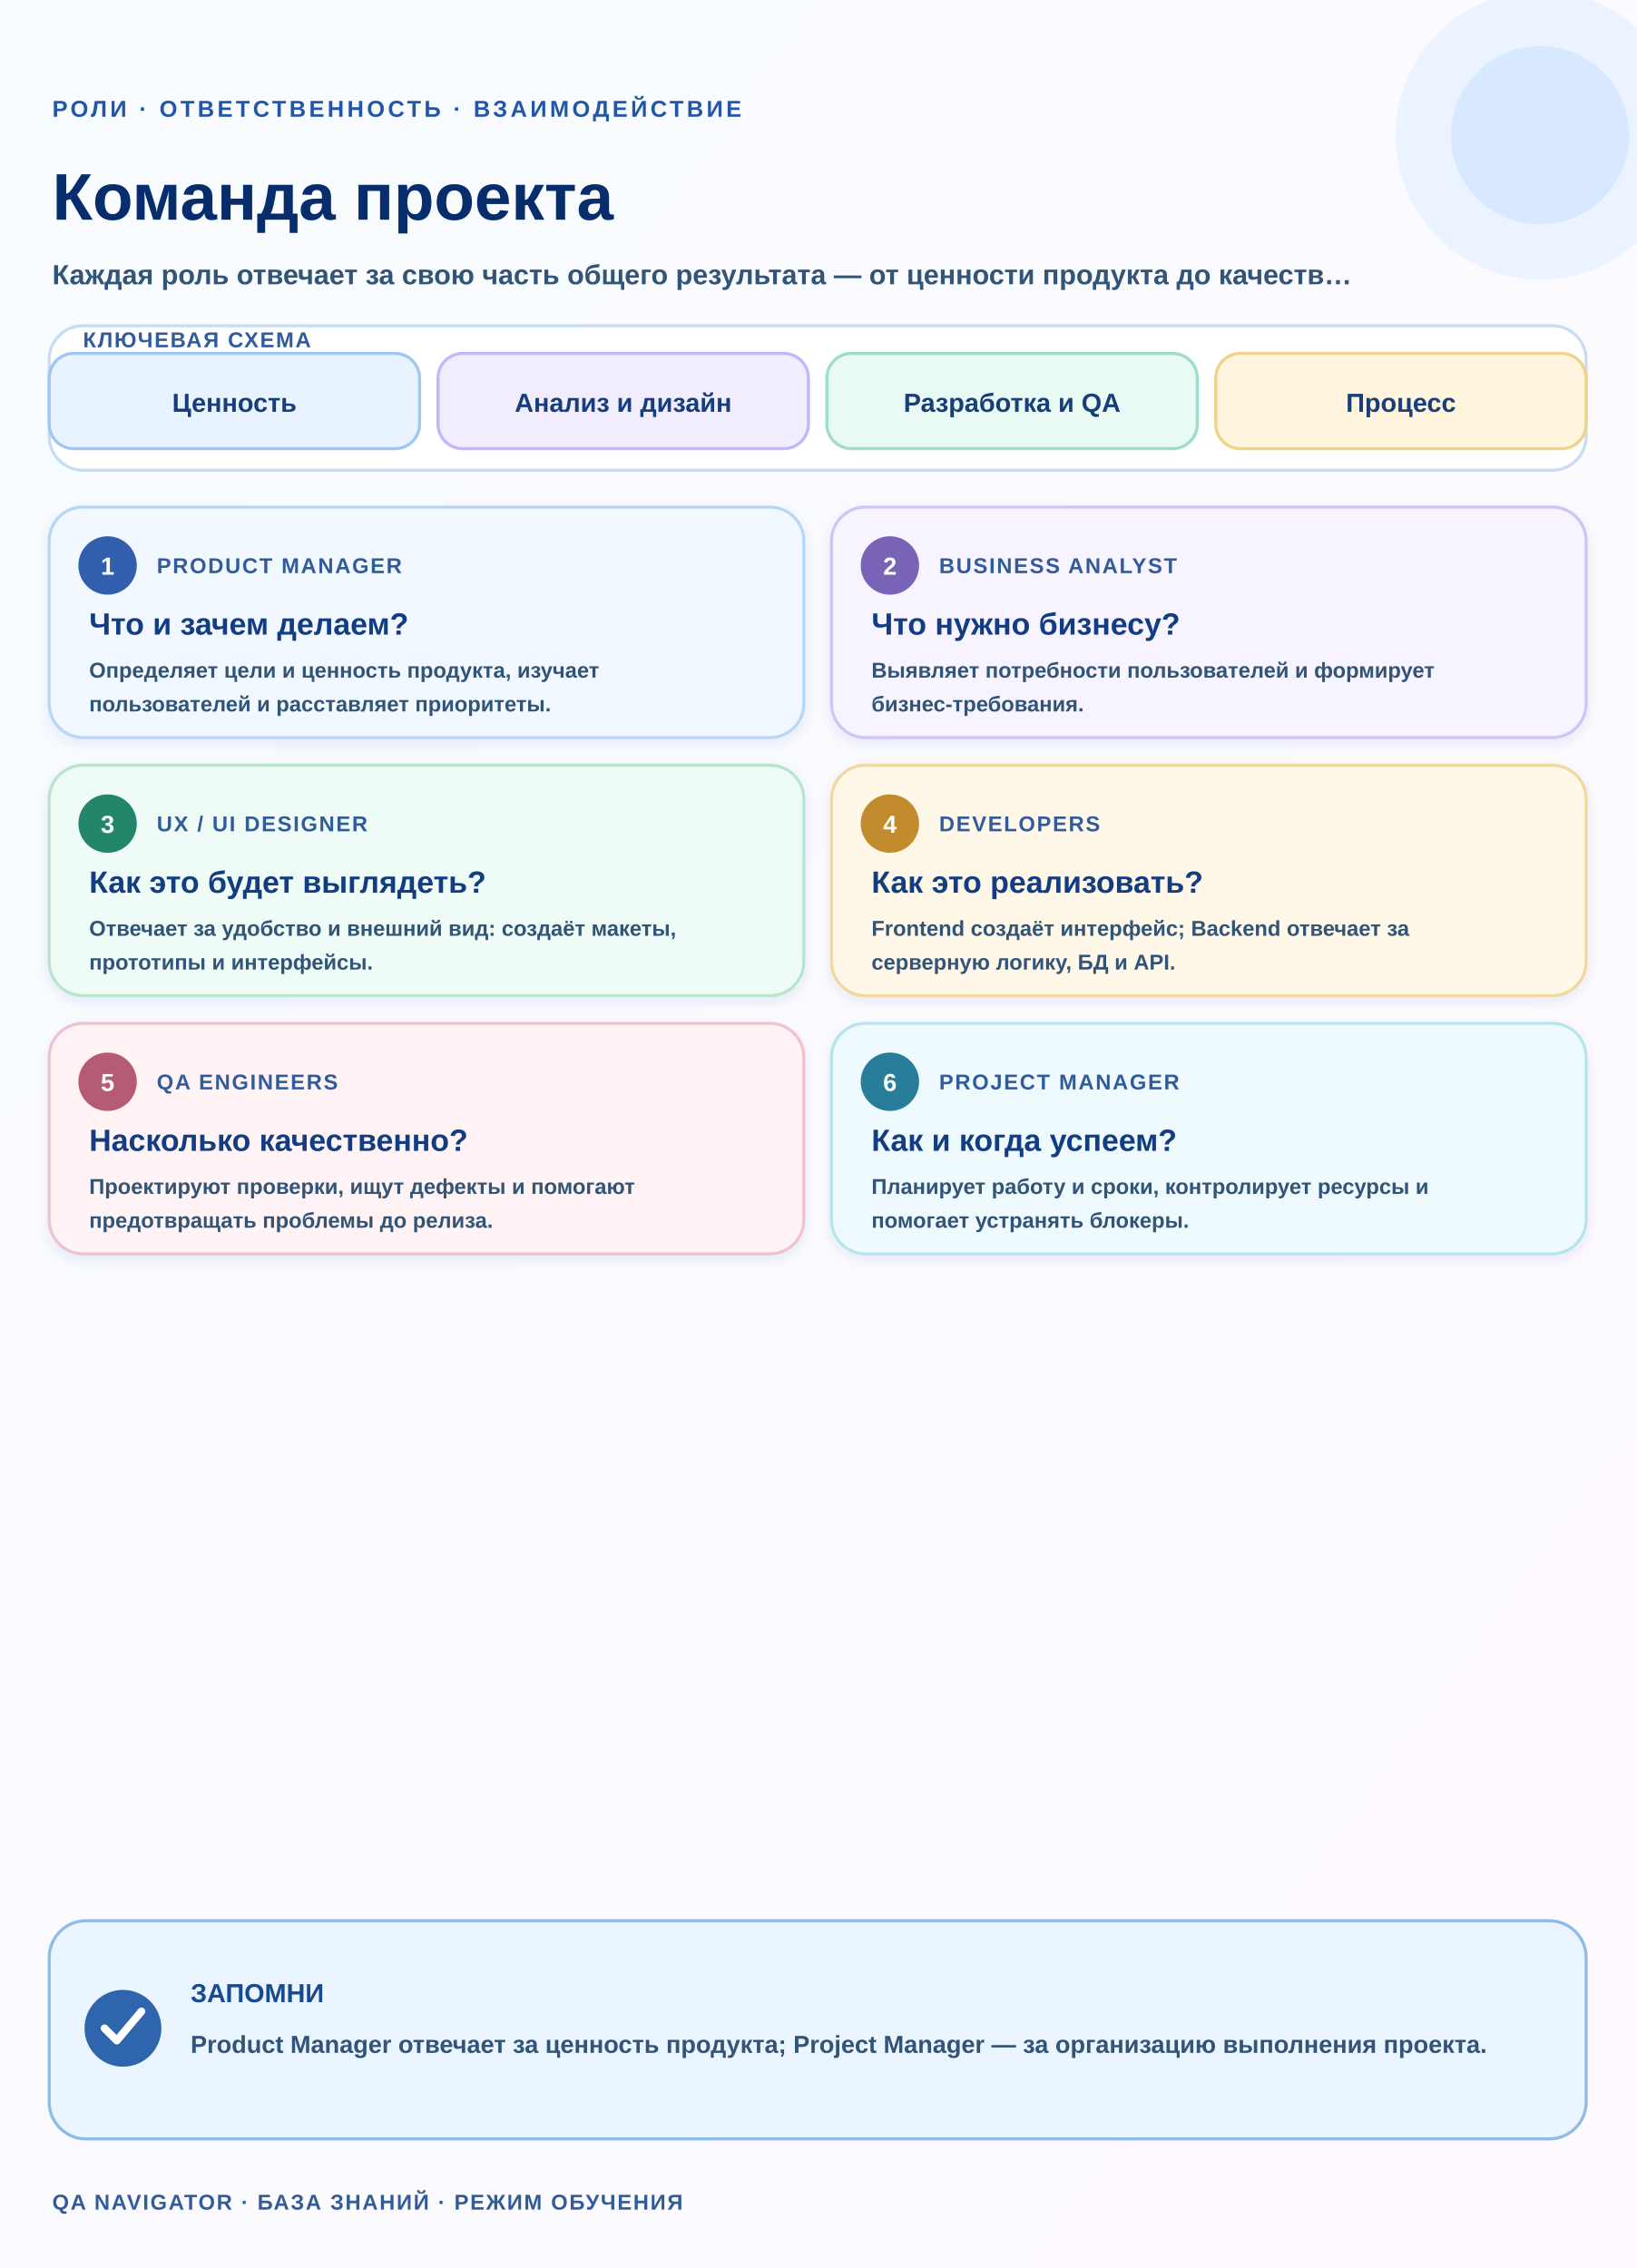
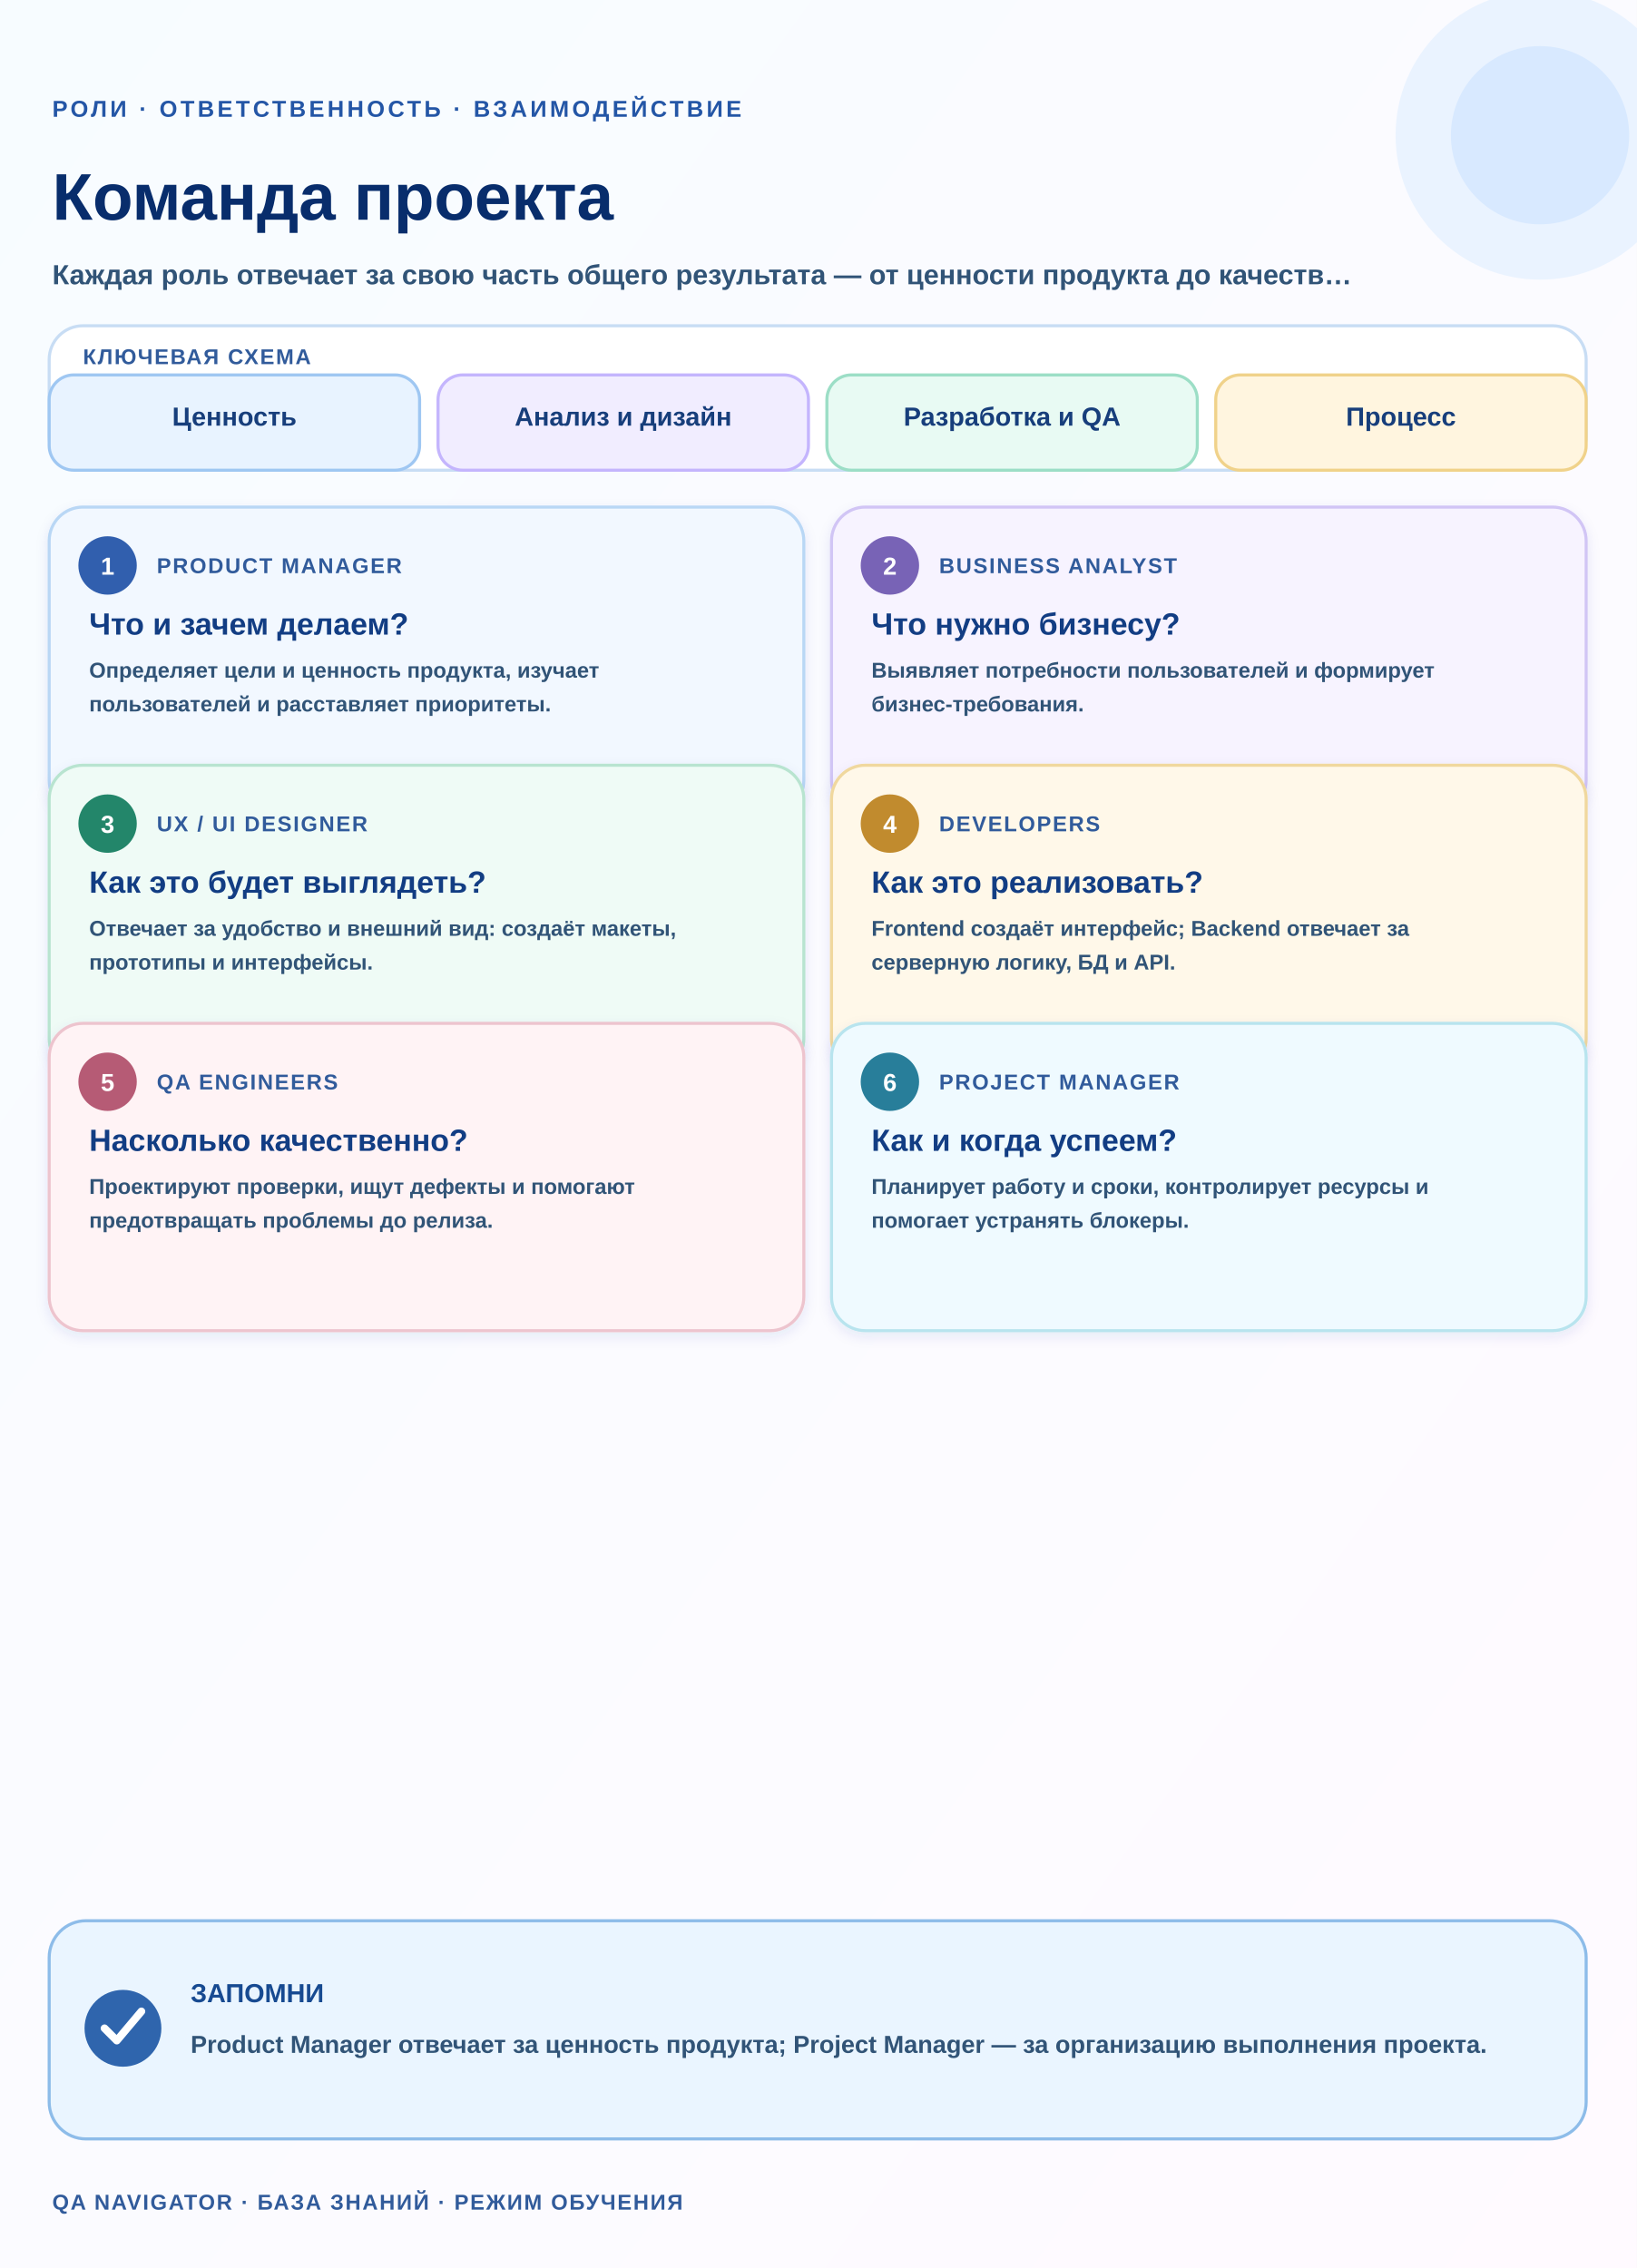
<svg xmlns="http://www.w3.org/2000/svg" viewBox="0 0 1065 1476" preserveAspectRatio="xMidYMin meet" role="img" aria-labelledby="title desc">
  <defs>
    <linearGradient id="paper" x1="0" y1="0" x2="1" y2="1">
      <stop stop-color="#f7fcff" />
      <stop offset="1" stop-color="#fffaff" />
    </linearGradient>
    <filter id="shadow" x="-10%" y="-10%" width="120%" height="120%">
      <feDropShadow dx="0" dy="3" stdDeviation="4" flood-color="#174da1" flood-opacity=".09" />
    </filter>
    <style>
.title{font:800 43px Arial,sans-serif;fill:#082d6c}.tag{font:800 15px Arial,sans-serif;letter-spacing:2px;fill:#2456a6}
.subtitle{font:600 18px Arial,sans-serif;fill:#315477}.flow{font:800 17px Arial,sans-serif;fill:#173e7b}
.eyebrow{font:800 14px Arial,sans-serif;letter-spacing:1px;fill:#315b9b}.heading{font:800 20px Arial,sans-serif;fill:#123d83}
.body{font:600 14px Arial,sans-serif;fill:#315477}.number{font:800 16px Arial,sans-serif;fill:#fff}
.footerTitle{font:800 17px Arial,sans-serif;fill:#174a91}.footer{font:600 16px Arial,sans-serif;fill:#315477}
</style>
  </defs>
  <rect width="1065" height="1476" fill="url(#paper)" />
  <circle cx="1002" cy="88" r="94" fill="#eaf3ff" />
  <circle cx="1002" cy="88" r="58" fill="#d8e9ff" />
  <text x="34" y="76" class="tag">РОЛИ · ОТВЕТСТВЕННОСТЬ · ВЗАИМОДЕЙСТВИЕ</text>
  <text x="34" y="143" class="title">Команда проекта</text>
  <text x="34" y="185" class="subtitle">Каждая роль отвечает за свою часть общего результата — от ценности продукта до качеств…</text>
  <rect x="32" y="212" width="1000" height="94" rx="22" fill="#fff" stroke="#c8ddf4" stroke-width="2" />
-   <text x="54" y="226" class="eyebrow">КЛЮЧЕВАЯ СХЕМА</text>
-   <rect x="32" y="230" width="241" height="62" rx="16" fill="#e8f3ff" stroke="#9fc7f2" stroke-width="2" />
-   <text x="152.5" y="268" text-anchor="middle" class="flow">Ценность</text>
-   <rect x="285" y="230" width="241" height="62" rx="16" fill="#f1edff" stroke="#c4b5fd" stroke-width="2" />
-   <text x="405.5" y="268" text-anchor="middle" class="flow">Анализ и дизайн</text>
-   <rect x="538" y="230" width="241" height="62" rx="16" fill="#e8faf3" stroke="#9cdec6" stroke-width="2" />
-   <text x="658.5" y="268" text-anchor="middle" class="flow">Разработка и QA</text>
-   <rect x="791" y="230" width="241" height="62" rx="16" fill="#fff5df" stroke="#f0d28a" stroke-width="2" />
-   <text x="911.5" y="268" text-anchor="middle" class="flow">Процесс</text>
-   <rect x="32" y="330" width="491" height="150" rx="22" fill="#f2f8ff" stroke="#b9d7f5" stroke-width="2" filter="url(#shadow)" />
+   <text x="54" y="237" class="eyebrow">КЛЮЧЕВАЯ СХЕМА</text>
+   <rect x="32" y="244" width="241" height="62" rx="16" fill="#e8f3ff" stroke="#9fc7f2" stroke-width="2" />
+   <text x="152.5" y="277" text-anchor="middle" class="flow">Ценность</text>
+   <rect x="285" y="244" width="241" height="62" rx="16" fill="#f1edff" stroke="#c4b5fd" stroke-width="2" />
+   <text x="405.5" y="277" text-anchor="middle" class="flow">Анализ и дизайн</text>
+   <rect x="538" y="244" width="241" height="62" rx="16" fill="#e8faf3" stroke="#9cdec6" stroke-width="2" />
+   <text x="658.5" y="277" text-anchor="middle" class="flow">Разработка и QA</text>
+   <rect x="791" y="244" width="241" height="62" rx="16" fill="#fff5df" stroke="#f0d28a" stroke-width="2" />
+   <text x="911.5" y="277" text-anchor="middle" class="flow">Процесс</text>
+   <rect x="32" y="330" width="491" height="200" rx="22" fill="#f2f8ff" stroke="#b9d7f5" stroke-width="2" filter="url(#shadow)" />
  <circle cx="70" cy="368" r="19" fill="#315fae" />
  <text x="70" y="374" text-anchor="middle" class="number">1</text>
  <text x="102" y="373" class="eyebrow">PRODUCT MANAGER</text>
  <text x="58" y="413" class="heading">Что и зачем делаем?</text>
  <text x="58" y="441" class="body">Определяет цели и ценность продукта, изучает</text>
  <text x="58" y="463" class="body">пользователей и расставляет приоритеты.</text>
-   <rect x="541" y="330" width="491" height="150" rx="22" fill="#f7f3ff" stroke="#d1c5f5" stroke-width="2" filter="url(#shadow)" />
+   <rect x="541" y="330" width="491" height="200" rx="22" fill="#f7f3ff" stroke="#d1c5f5" stroke-width="2" filter="url(#shadow)" />
  <circle cx="579" cy="368" r="19" fill="#7863b6" />
  <text x="579" y="374" text-anchor="middle" class="number">2</text>
  <text x="611" y="373" class="eyebrow">BUSINESS ANALYST</text>
  <text x="567" y="413" class="heading">Что нужно бизнесу?</text>
  <text x="567" y="441" class="body">Выявляет потребности пользователей и формирует</text>
  <text x="567" y="463" class="body">бизнес-требования.</text>
-   <rect x="32" y="498" width="491" height="150" rx="22" fill="#effbf6" stroke="#b8e4d0" stroke-width="2" filter="url(#shadow)" />
+   <rect x="32" y="498" width="491" height="200" rx="22" fill="#effbf6" stroke="#b8e4d0" stroke-width="2" filter="url(#shadow)" />
  <circle cx="70" cy="536" r="19" fill="#23866a" />
  <text x="70" y="542" text-anchor="middle" class="number">3</text>
  <text x="102" y="541" class="eyebrow">UX / UI DESIGNER</text>
  <text x="58" y="581" class="heading">Как это будет выглядеть?</text>
  <text x="58" y="609" class="body">Отвечает за удобство и внешний вид: создаёт макеты,</text>
  <text x="58" y="631" class="body">прототипы и интерфейсы.</text>
-   <rect x="541" y="498" width="491" height="150" rx="22" fill="#fff8e9" stroke="#f0d89e" stroke-width="2" filter="url(#shadow)" />
+   <rect x="541" y="498" width="491" height="200" rx="22" fill="#fff8e9" stroke="#f0d89e" stroke-width="2" filter="url(#shadow)" />
  <circle cx="579" cy="536" r="19" fill="#c18b2e" />
  <text x="579" y="542" text-anchor="middle" class="number">4</text>
  <text x="611" y="541" class="eyebrow">DEVELOPERS</text>
  <text x="567" y="581" class="heading">Как это реализовать?</text>
  <text x="567" y="609" class="body">Frontend создаёт интерфейс; Backend отвечает за</text>
  <text x="567" y="631" class="body">серверную логику, БД и API.</text>
-   <rect x="32" y="666" width="491" height="150" rx="22" fill="#fff3f5" stroke="#edc4ce" stroke-width="2" filter="url(#shadow)" />
+   <rect x="32" y="666" width="491" height="200" rx="22" fill="#fff3f5" stroke="#edc4ce" stroke-width="2" filter="url(#shadow)" />
  <circle cx="70" cy="704" r="19" fill="#b65b75" />
  <text x="70" y="710" text-anchor="middle" class="number">5</text>
  <text x="102" y="709" class="eyebrow">QA ENGINEERS</text>
  <text x="58" y="749" class="heading">Насколько качественно?</text>
  <text x="58" y="777" class="body">Проектируют проверки, ищут дефекты и помогают</text>
  <text x="58" y="799" class="body">предотвращать проблемы до релиза.</text>
-   <rect x="541" y="666" width="491" height="150" rx="22" fill="#effaff" stroke="#b8e4ee" stroke-width="2" filter="url(#shadow)" />
+   <rect x="541" y="666" width="491" height="200" rx="22" fill="#effaff" stroke="#b8e4ee" stroke-width="2" filter="url(#shadow)" />
  <circle cx="579" cy="704" r="19" fill="#287e9a" />
  <text x="579" y="710" text-anchor="middle" class="number">6</text>
  <text x="611" y="709" class="eyebrow">PROJECT MANAGER</text>
  <text x="567" y="749" class="heading">Как и когда успеем?</text>
  <text x="567" y="777" class="body">Планирует работу и сроки, контролирует ресурсы и</text>
  <text x="567" y="799" class="body">помогает устранять блокеры.</text>
  <rect x="32" y="1250" width="1000" height="142" rx="24" fill="#eaf5ff" stroke="#8dbce9" stroke-width="2" />
  <circle cx="80" cy="1320" r="25" fill="#2f65ad" />
  <path d="M68 1320l8 8 16-19" fill="none" stroke="#fff" stroke-width="5" stroke-linecap="round" stroke-linejoin="round" />
  <text x="124" y="1303" class="footerTitle">ЗАПОМНИ</text>
  <text x="124" y="1336" class="footer">Product Manager отвечает за ценность продукта; Project Manager — за организацию выполнения проекта.</text>
  <text x="34" y="1438" class="eyebrow">QA NAVIGATOR · БАЗА ЗНАНИЙ · РЕЖИМ ОБУЧЕНИЯ</text>
</svg>
